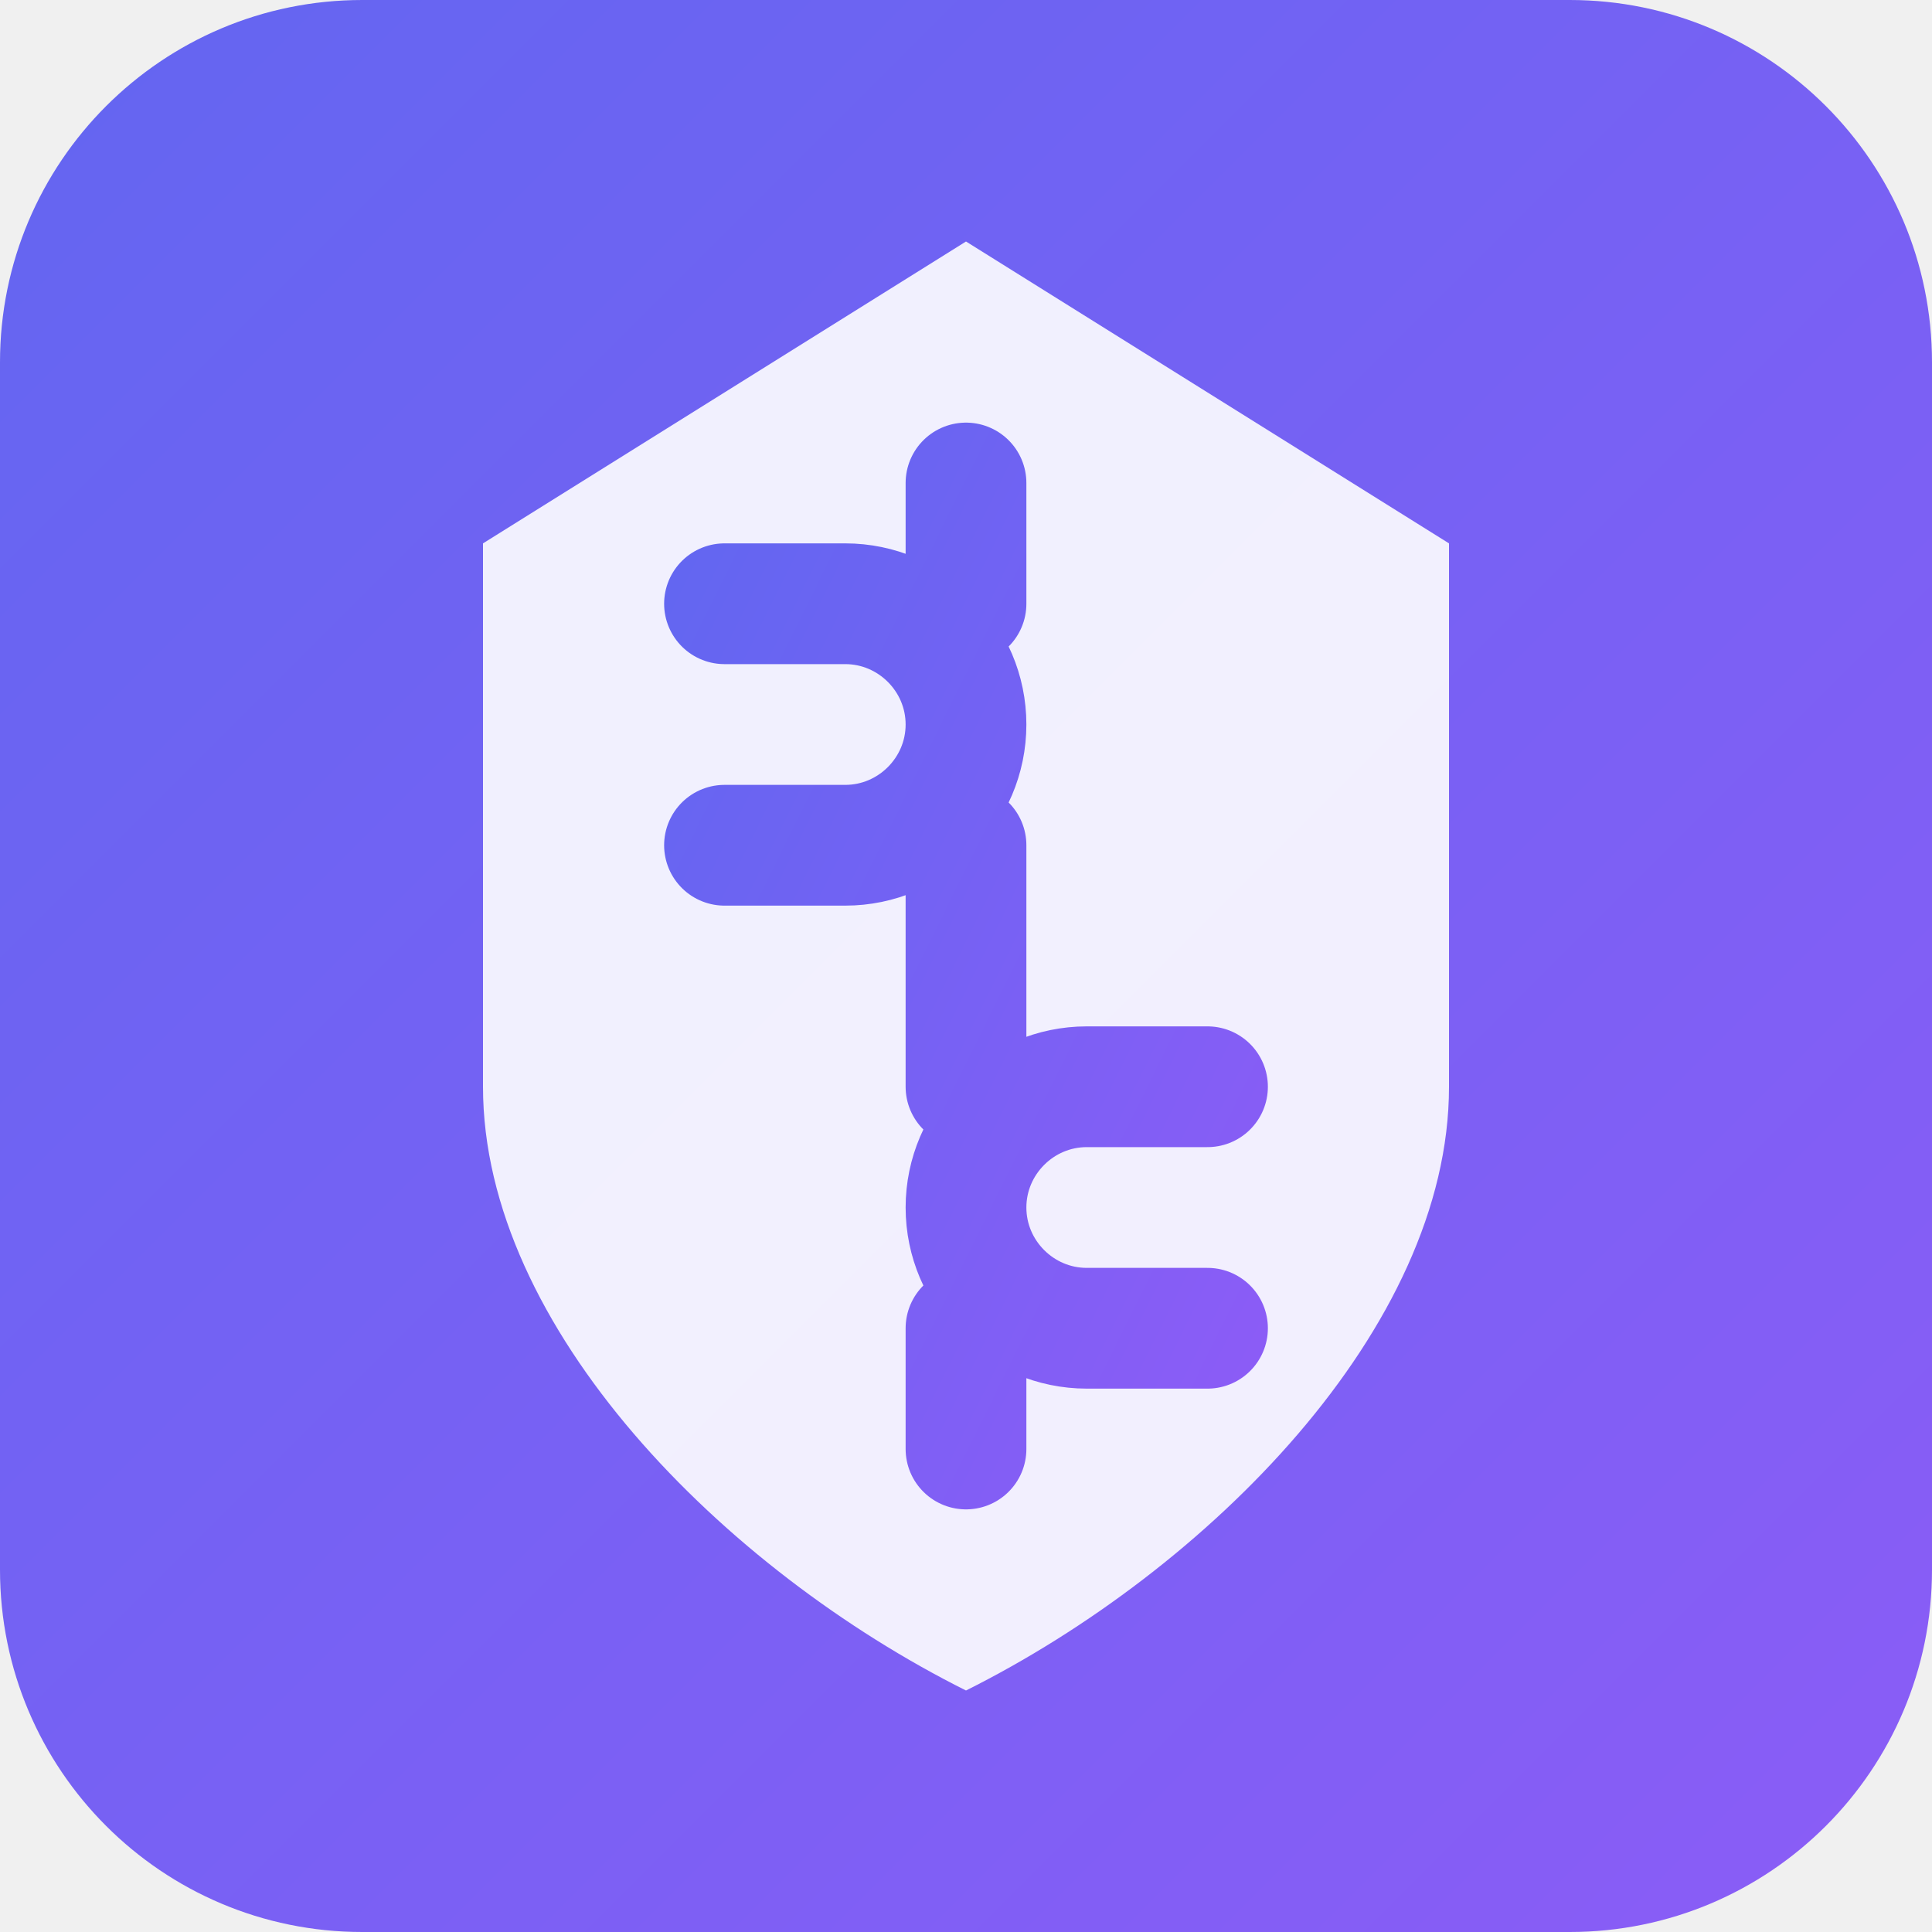
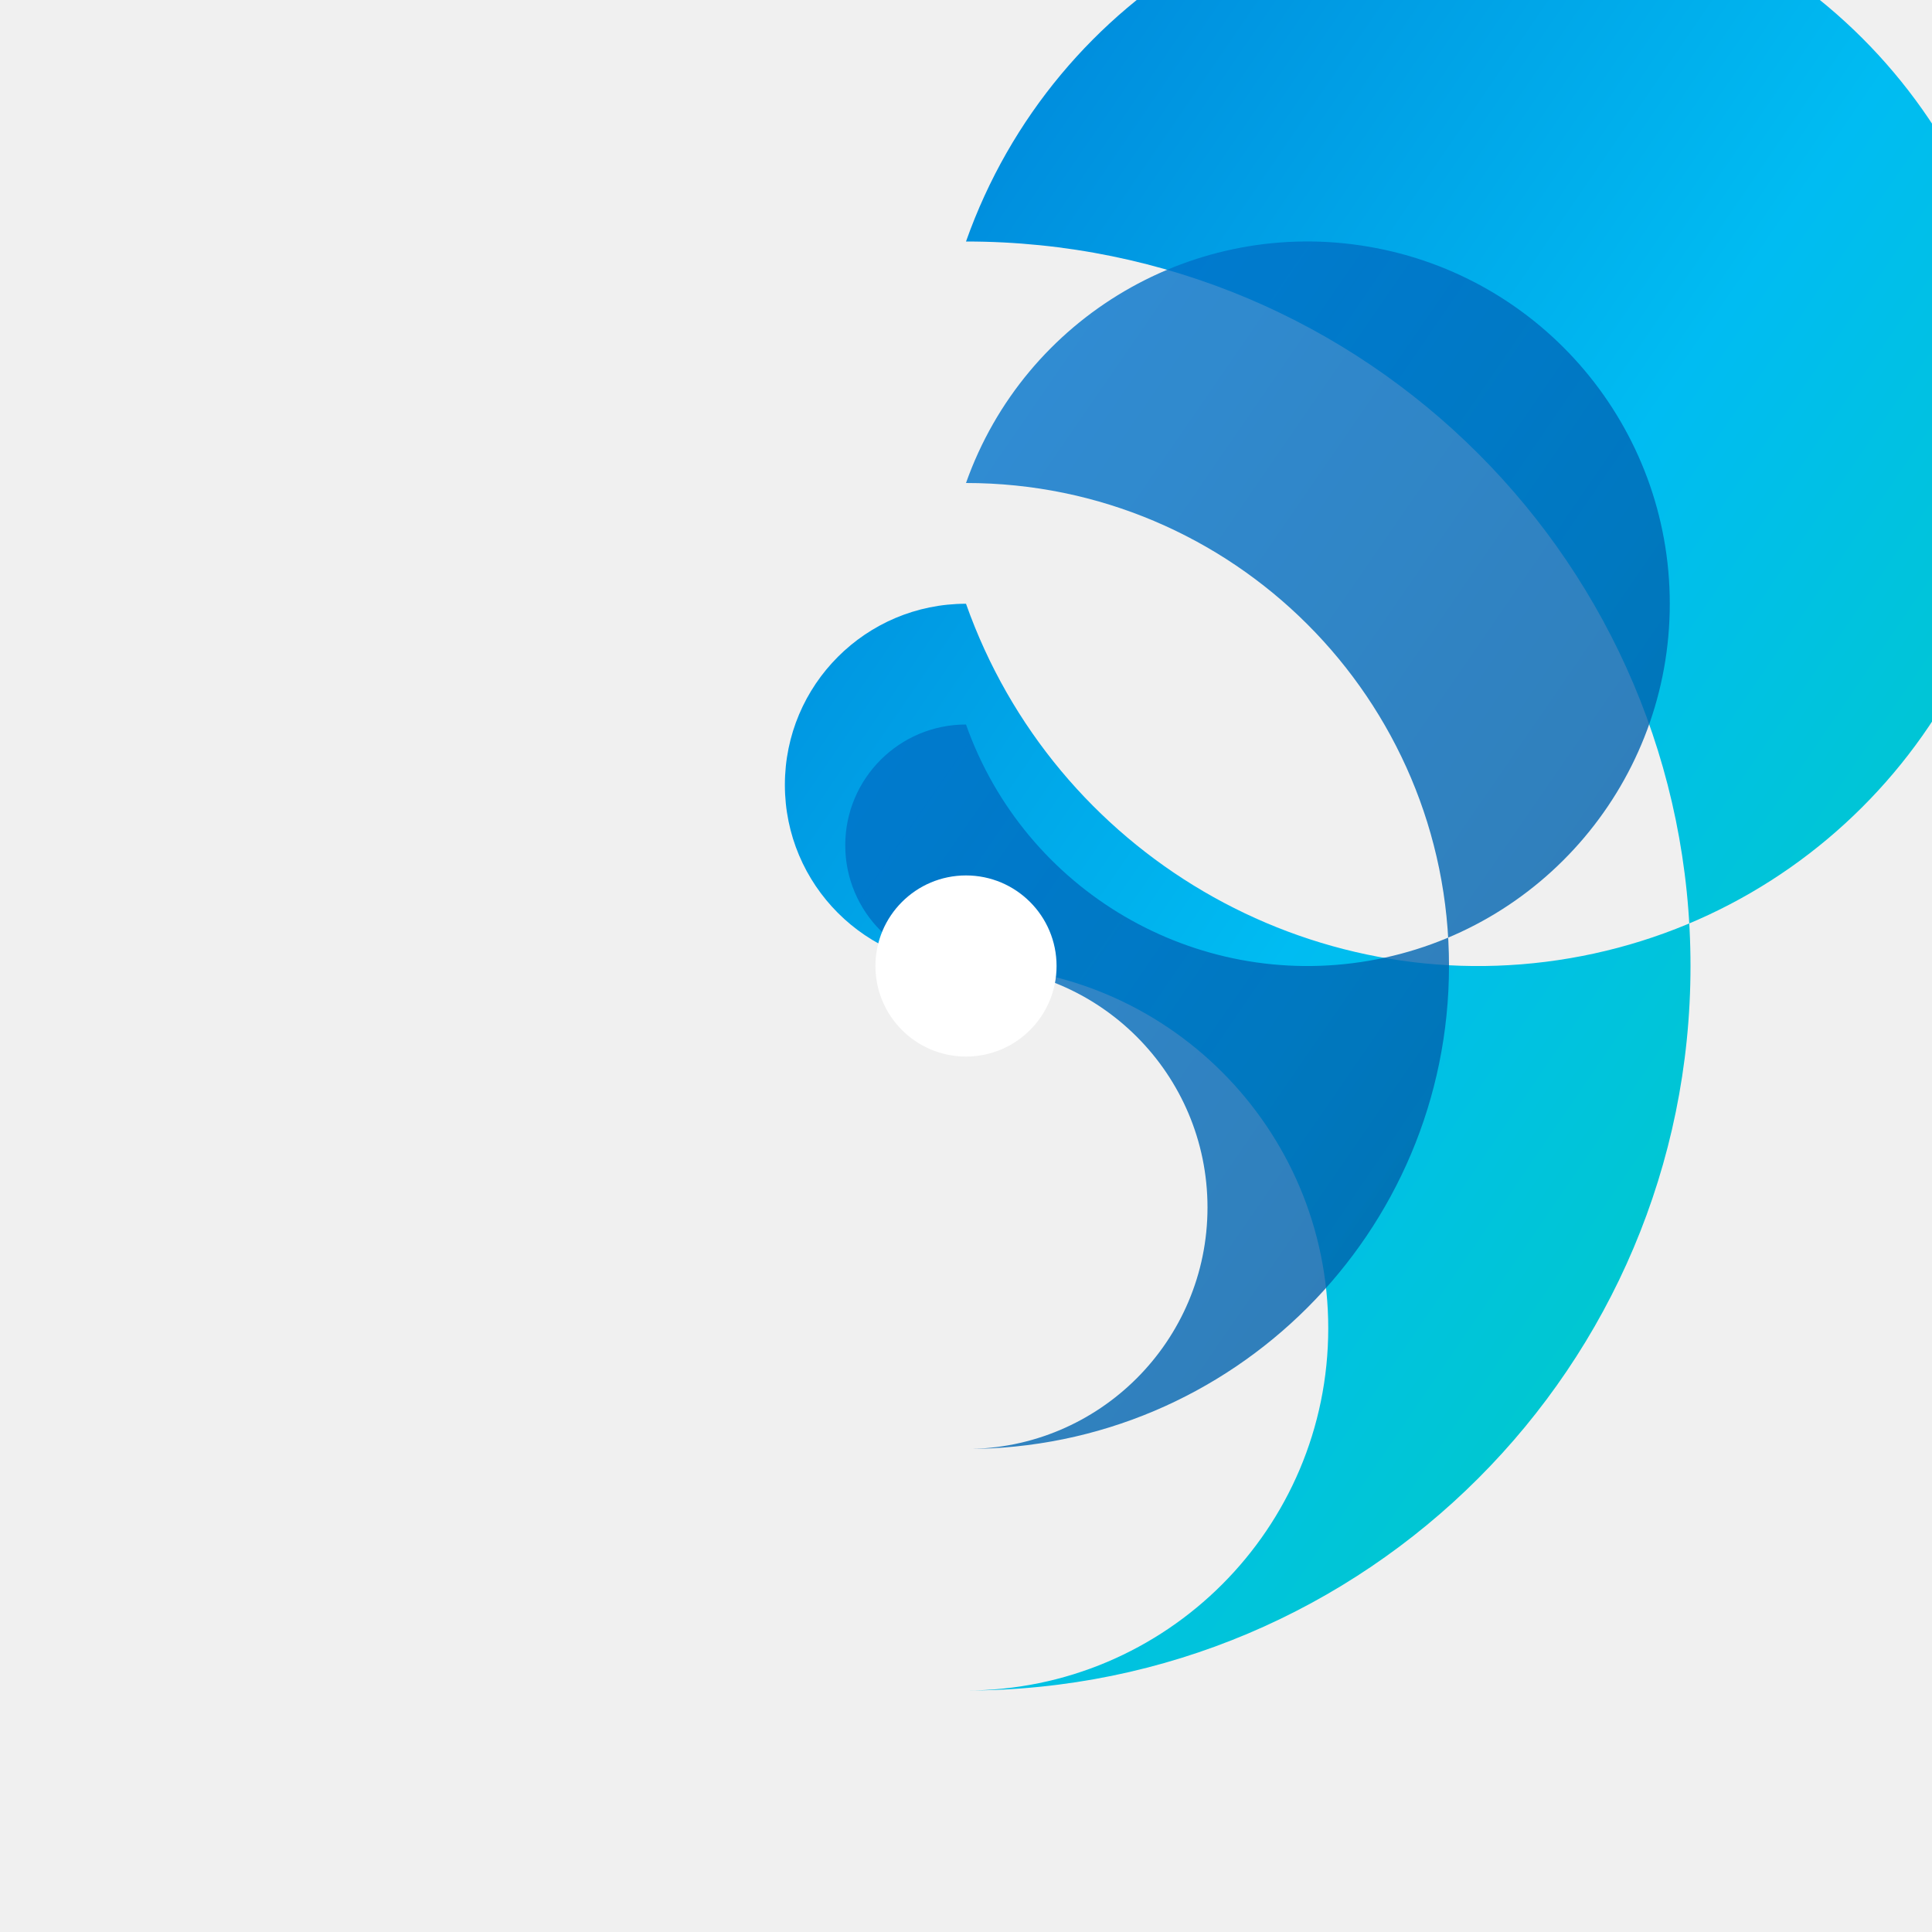
- <svg xmlns="http://www.w3.org/2000/svg" viewBox="0 0 32 32" fill="none">
-   <rect width="32" height="32" rx="6" fill="url(#gradient)" />
-   <path d="M16 4 L8 9 L8 18 C8 22 12 26 16 28 C20 26 24 22 24 18 L24 9 Z" fill="white" opacity="0.9" />
-   <path d="M16 8 L16 10 M16 22 L16 24 M12 14 L14 14 C15.1 14 16 13.1 16 12 C16 10.9 15.1 10 14 10 L12 10 M20 18 L18 18 C16.9 18 16 18.9 16 20 C16 21.1 16.9 22 18 22 L20 22 M16 14 L16 18" stroke="url(#gradient)" stroke-width="2" stroke-linecap="round" stroke-linejoin="round" />
+ <svg xmlns="http://www.w3.org/2000/svg" width="32" height="32" viewBox="0 0 32 32" fill="none">
  <defs>
-     <linearGradient id="gradient" x1="0%" y1="0%" x2="100%" y2="100%">
-       <stop offset="0%" style="stop-color:#6366f1;stop-opacity:1" />
-       <stop offset="100%" style="stop-color:#8b5cf6;stop-opacity:1" />
+     <linearGradient id="fg1" x1="0%" y1="0%" x2="100%" y2="100%">
+       <stop offset="0%" style="stop-color:#0078D4" />
+       <stop offset="50%" style="stop-color:#00BCF2" />
+       <stop offset="100%" style="stop-color:#00D4AA" />
+     </linearGradient>
+     <linearGradient id="fg2" x1="100%" y1="100%" x2="0%" y2="0%">
+       <stop offset="0%" style="stop-color:#005A9E" />
+       <stop offset="100%" style="stop-color:#0078D4" />
    </linearGradient>
  </defs>
+   <g transform="translate(16, 16)">
+     <path d="M 0 -12 A 12 12 0 1 1 0 12 A 6 6 0 1 0 0 0 A 3 3 0 1 1 0 -6 A 9 9 0 1 0 0 -12 Z" fill="url(#fg1)" />
+     <path d="M 0 -8 A 8 8 0 1 1 0 8 A 4 4 0 1 0 0 0 A 2 2 0 1 1 0 -4 A 6 6 0 1 0 0 -8 Z" fill="url(#fg2)" opacity="0.8" />
+     <circle cx="0" cy="0" r="1.5" fill="white" />
+   </g>
</svg>
